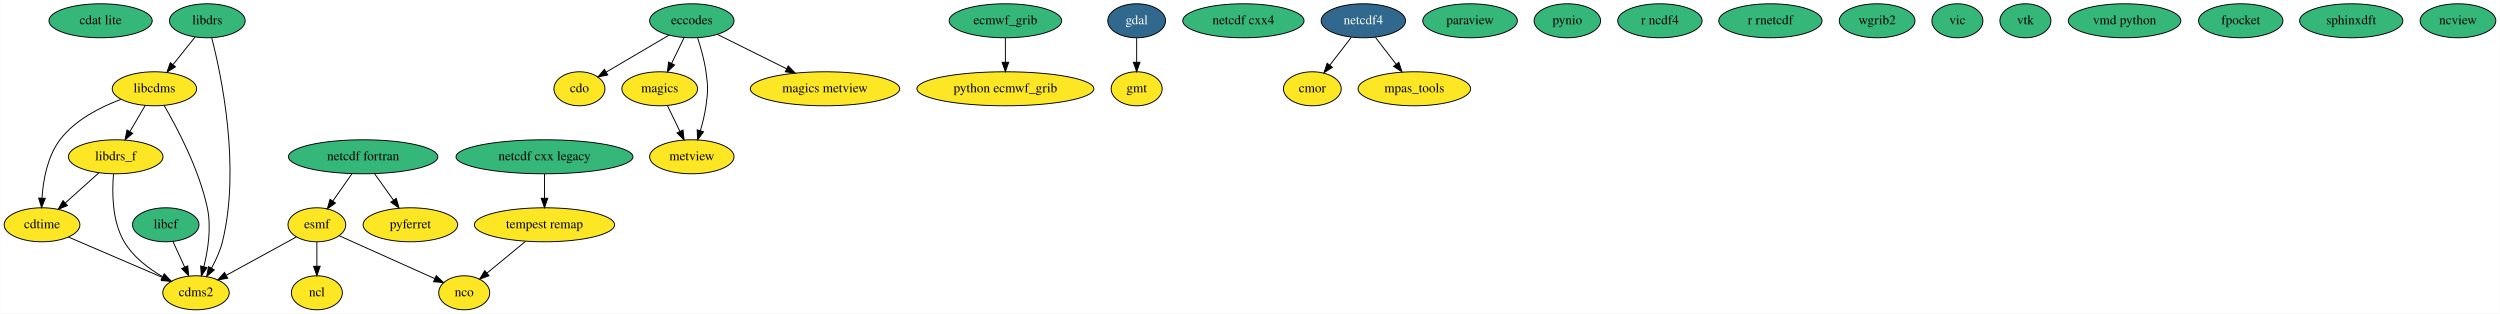
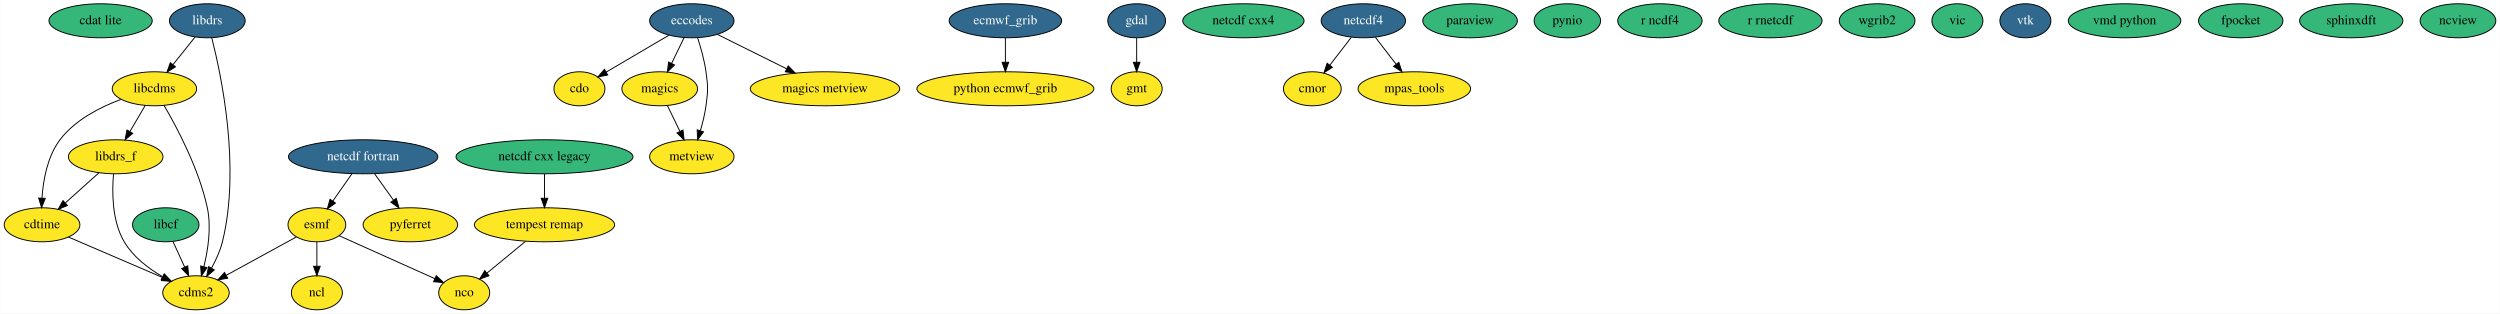
<svg xmlns="http://www.w3.org/2000/svg" width="2647pt" height="332pt" viewBox="0.00 0.00 2646.59 332.00">
  <g id="graph0" class="graph" transform="scale(1 1) rotate(0) translate(4 328)">
    <polygon fill="white" stroke="transparent" points="-4,4 -4,-328 2642.59,-328 2642.59,4 -4,4" />
    <g id="node1" class="node">
      <ellipse fill="#35b779" stroke="black" cx="102.3" cy="-306" rx="54.69" ry="18" />
      <text text-anchor="middle" x="102.3" y="-302.3" font-family="Times,serif" font-size="14.00">cdat lite</text>
    </g>
    <g id="node2" class="node">
      <ellipse fill="#fde725" stroke="black" cx="203.3" cy="-18" rx="35.19" ry="18" />
      <text text-anchor="middle" x="203.3" y="-14.3" font-family="Times,serif" font-size="14.00">cdms2</text>
    </g>
    <g id="node3" class="node">
      <ellipse fill="#fde725" stroke="black" cx="609.3" cy="-234" rx="27" ry="18" />
      <text text-anchor="middle" x="609.3" y="-230.3" font-family="Times,serif" font-size="14.00">cdo</text>
    </g>
    <g id="node4" class="node">
      <ellipse fill="#fde725" stroke="black" cx="40.3" cy="-90" rx="40.09" ry="18" />
      <text text-anchor="middle" x="40.3" y="-86.3" font-family="Times,serif" font-size="14.00">cdtime</text>
    </g>
    <g id="edge1" class="edge">
      <path fill="none" stroke="black" d="M68.32,-76.97C95.91,-65.11 138.16,-46.97 168.03,-34.15" />
      <polygon fill="black" stroke="black" points="169.45,-37.35 177.25,-30.18 166.68,-30.91 169.45,-37.35" />
    </g>
    <g id="node5" class="node">
-       <ellipse fill="#35b779" stroke="black" cx="728.3" cy="-306" rx="44.69" ry="18" />
-       <text text-anchor="middle" x="728.3" y="-302.3" font-family="Times,serif" font-size="14.00">eccodes</text>
+       <ellipse fill="#31688e" stroke="black" cx="728.3" cy="-306" rx="44.69" ry="18" />
+       <text text-anchor="middle" x="728.3" y="-302.3" font-family="Times,serif" font-size="14.00" fill="white">eccodes</text>
    </g>
    <g id="edge2" class="edge">
      <path fill="none" stroke="black" d="M703.93,-290.67C684.7,-279.36 657.86,-263.57 637.67,-251.69" />
      <polygon fill="black" stroke="black" points="639.31,-248.59 628.91,-246.54 635.76,-254.63 639.31,-248.59" />
    </g>
    <g id="node14" class="node">
      <ellipse fill="#fde725" stroke="black" cx="694.3" cy="-234" rx="40.09" ry="18" />
      <text text-anchor="middle" x="694.3" y="-230.3" font-family="Times,serif" font-size="14.00">magics</text>
    </g>
    <g id="edge3" class="edge">
      <path fill="none" stroke="black" d="M720.07,-288.05C716.1,-279.89 711.25,-269.91 706.84,-260.82" />
      <polygon fill="black" stroke="black" points="709.97,-259.25 702.45,-251.79 703.67,-262.31 709.97,-259.25" />
    </g>
    <g id="node32" class="node">
      <ellipse fill="#fde725" stroke="black" cx="728.3" cy="-162" rx="44.69" ry="18" />
      <text text-anchor="middle" x="728.3" y="-158.3" font-family="Times,serif" font-size="14.00">metview</text>
    </g>
    <g id="edge5" class="edge">
      <path fill="none" stroke="black" d="M734.38,-288.07C737.75,-277.79 741.59,-264.31 743.3,-252 745.5,-236.15 745.5,-231.85 743.3,-216 742.08,-207.25 739.79,-197.9 737.35,-189.54" />
      <polygon fill="black" stroke="black" points="740.68,-188.45 734.38,-179.93 733.99,-190.52 740.68,-188.45" />
    </g>
    <g id="node38" class="node">
      <ellipse fill="#fde725" stroke="black" cx="869.3" cy="-234" rx="79.09" ry="18" />
      <text text-anchor="middle" x="869.3" y="-230.3" font-family="Times,serif" font-size="14.00">magics metview</text>
    </g>
    <g id="edge4" class="edge">
      <path fill="none" stroke="black" d="M755.48,-291.5C776.25,-281.19 805.21,-266.81 828.72,-255.14" />
      <polygon fill="black" stroke="black" points="830.36,-258.24 837.76,-250.65 827.25,-251.97 830.36,-258.24" />
    </g>
    <g id="node6" class="node">
-       <ellipse fill="#35b779" stroke="black" cx="1060.3" cy="-306" rx="59.59" ry="18" />
-       <text text-anchor="middle" x="1060.3" y="-302.3" font-family="Times,serif" font-size="14.00">ecmwf_grib</text>
+       <ellipse fill="#31688e" stroke="black" cx="1060.3" cy="-306" rx="59.59" ry="18" />
+       <text text-anchor="middle" x="1060.3" y="-302.3" font-family="Times,serif" font-size="14.00" fill="white">ecmwf_grib</text>
    </g>
    <g id="node23" class="node">
      <ellipse fill="#fde725" stroke="black" cx="1060.3" cy="-234" rx="93.68" ry="18" />
      <text text-anchor="middle" x="1060.3" y="-230.3" font-family="Times,serif" font-size="14.00">python ecmwf_grib</text>
    </g>
    <g id="edge6" class="edge">
      <path fill="none" stroke="black" d="M1060.3,-287.7C1060.3,-279.98 1060.3,-270.71 1060.3,-262.11" />
      <polygon fill="black" stroke="black" points="1063.8,-262.1 1060.3,-252.1 1056.8,-262.1 1063.8,-262.1" />
    </g>
    <g id="node7" class="node">
      <ellipse fill="#fde725" stroke="black" cx="331.3" cy="-90" rx="30.59" ry="18" />
      <text text-anchor="middle" x="331.3" y="-86.3" font-family="Times,serif" font-size="14.00">esmf</text>
    </g>
    <g id="edge7" class="edge">
      <path fill="none" stroke="black" d="M309.58,-77.13C289.18,-65.97 258.4,-49.14 235.21,-36.45" />
      <polygon fill="black" stroke="black" points="236.87,-33.37 226.42,-31.64 233.51,-39.51 236.87,-33.37" />
    </g>
    <g id="node15" class="node">
      <ellipse fill="#fde725" stroke="black" cx="331.3" cy="-18" rx="27" ry="18" />
      <text text-anchor="middle" x="331.3" y="-14.3" font-family="Times,serif" font-size="14.00">ncl</text>
    </g>
    <g id="edge8" class="edge">
      <path fill="none" stroke="black" d="M331.3,-71.7C331.3,-63.98 331.3,-54.71 331.3,-46.11" />
      <polygon fill="black" stroke="black" points="334.8,-46.1 331.3,-36.1 327.8,-46.1 334.8,-46.1" />
    </g>
    <g id="node16" class="node">
      <ellipse fill="#fde725" stroke="black" cx="487.3" cy="-18" rx="27" ry="18" />
      <text text-anchor="middle" x="487.3" y="-14.3" font-family="Times,serif" font-size="14.00">nco</text>
    </g>
    <g id="edge9" class="edge">
      <path fill="none" stroke="black" d="M354.99,-78.37C382.06,-66.22 426.46,-46.3 456.27,-32.92" />
      <polygon fill="black" stroke="black" points="457.71,-36.11 465.4,-28.83 454.84,-29.73 457.71,-36.11" />
    </g>
    <g id="node8" class="node">
      <ellipse fill="#31688e" stroke="black" cx="1199.3" cy="-306" rx="30.59" ry="18" />
      <text text-anchor="middle" x="1199.3" y="-302.3" font-family="Times,serif" font-size="14.00" fill="white">gdal</text>
    </g>
    <g id="node9" class="node">
      <ellipse fill="#fde725" stroke="black" cx="1199.3" cy="-234" rx="27" ry="18" />
      <text text-anchor="middle" x="1199.3" y="-230.3" font-family="Times,serif" font-size="14.00">gmt</text>
    </g>
    <g id="edge10" class="edge">
      <path fill="none" stroke="black" d="M1199.3,-287.7C1199.3,-279.98 1199.3,-270.71 1199.3,-262.11" />
      <polygon fill="black" stroke="black" points="1202.8,-262.1 1199.3,-252.1 1195.8,-262.1 1202.8,-262.1" />
    </g>
    <g id="node10" class="node">
      <ellipse fill="#fde725" stroke="black" cx="159.3" cy="-234" rx="44.69" ry="18" />
      <text text-anchor="middle" x="159.3" y="-230.3" font-family="Times,serif" font-size="14.00">libcdms</text>
    </g>
    <g id="edge11" class="edge">
      <path fill="none" stroke="black" d="M169.49,-216.39C183.1,-193.16 206.5,-149.16 215.3,-108 219.74,-87.23 216.05,-63.35 211.63,-45.56" />
      <polygon fill="black" stroke="black" points="215,-44.6 209,-35.86 208.24,-46.43 215,-44.6" />
    </g>
    <g id="edge12" class="edge">
      <path fill="none" stroke="black" d="M123.62,-222.68C101.82,-214.55 75.17,-201.01 59.3,-180 45.94,-162.32 41.52,-137.3 40.25,-118.29" />
      <polygon fill="black" stroke="black" points="43.74,-118 39.82,-108.16 36.74,-118.29 43.74,-118" />
    </g>
    <g id="node13" class="node">
      <ellipse fill="#fde725" stroke="black" cx="118.3" cy="-162" rx="50.09" ry="18" />
      <text text-anchor="middle" x="118.3" y="-158.3" font-family="Times,serif" font-size="14.00">libdrs_f</text>
    </g>
    <g id="edge13" class="edge">
      <path fill="none" stroke="black" d="M149.58,-216.41C144.75,-208.16 138.8,-198.01 133.39,-188.78" />
      <polygon fill="black" stroke="black" points="136.3,-186.82 128.23,-179.96 130.26,-190.35 136.3,-186.82" />
    </g>
    <g id="node11" class="node">
      <ellipse fill="#35b779" stroke="black" cx="171.3" cy="-90" rx="35.19" ry="18" />
      <text text-anchor="middle" x="171.3" y="-86.3" font-family="Times,serif" font-size="14.00">libcf</text>
    </g>
    <g id="edge14" class="edge">
      <path fill="none" stroke="black" d="M178.88,-72.41C182.61,-64.25 187.2,-54.22 191.38,-45.07" />
      <polygon fill="black" stroke="black" points="194.57,-46.51 195.55,-35.96 188.2,-43.6 194.57,-46.51" />
    </g>
    <g id="node12" class="node">
-       <ellipse fill="#35b779" stroke="black" cx="215.3" cy="-306" rx="40.09" ry="18" />
-       <text text-anchor="middle" x="215.3" y="-302.3" font-family="Times,serif" font-size="14.00">libdrs</text>
+       <ellipse fill="#31688e" stroke="black" cx="215.3" cy="-306" rx="40.09" ry="18" />
+       <text text-anchor="middle" x="215.3" y="-302.3" font-family="Times,serif" font-size="14.00" fill="white">libdrs</text>
    </g>
    <g id="edge15" class="edge">
      <path fill="none" stroke="black" d="M219.98,-288.02C229.96,-249.14 250.86,-150.91 231.3,-72 228.91,-62.36 224.4,-52.54 219.7,-44.01" />
      <polygon fill="black" stroke="black" points="222.69,-42.18 214.6,-35.34 216.65,-45.73 222.69,-42.18" />
    </g>
    <g id="edge16" class="edge">
      <path fill="none" stroke="black" d="M202.31,-288.76C195.41,-280.14 186.79,-269.36 179.08,-259.73" />
      <polygon fill="black" stroke="black" points="181.58,-257.26 172.6,-251.63 176.12,-261.63 181.58,-257.26" />
    </g>
    <g id="edge17" class="edge">
      <path fill="none" stroke="black" d="M116.01,-143.98C114.33,-125.05 114.23,-94.23 127.3,-72 136.61,-56.15 152.75,-43.89 167.77,-35.17" />
      <polygon fill="black" stroke="black" points="169.8,-38.06 176.91,-30.2 166.45,-31.91 169.8,-38.06" />
    </g>
    <g id="edge18" class="edge">
      <path fill="none" stroke="black" d="M100.6,-145.12C90.08,-135.68 76.58,-123.56 65.02,-113.19" />
      <polygon fill="black" stroke="black" points="67.17,-110.41 57.39,-106.34 62.49,-115.62 67.17,-110.41" />
    </g>
    <g id="edge19" class="edge">
      <path fill="none" stroke="black" d="M702.53,-216.05C706.49,-207.89 711.34,-197.91 715.75,-188.82" />
      <polygon fill="black" stroke="black" points="718.92,-190.31 720.14,-179.79 712.62,-187.25 718.92,-190.31" />
    </g>
    <g id="node17" class="node">
      <ellipse fill="#35b779" stroke="black" cx="1312.3" cy="-306" rx="64.19" ry="18" />
      <text text-anchor="middle" x="1312.3" y="-302.3" font-family="Times,serif" font-size="14.00">netcdf cxx4</text>
    </g>
    <g id="node18" class="node">
-       <ellipse fill="#35b779" stroke="black" cx="380.3" cy="-162" rx="79.09" ry="18" />
-       <text text-anchor="middle" x="380.3" y="-158.3" font-family="Times,serif" font-size="14.00">netcdf fortran</text>
+       <ellipse fill="#31688e" stroke="black" cx="380.3" cy="-162" rx="79.09" ry="18" />
+       <text text-anchor="middle" x="380.3" y="-158.3" font-family="Times,serif" font-size="14.00" fill="white">netcdf fortran</text>
    </g>
    <g id="edge20" class="edge">
      <path fill="none" stroke="black" d="M368.43,-144.05C362.36,-135.38 354.86,-124.67 348.2,-115.15" />
      <polygon fill="black" stroke="black" points="350.98,-113.01 342.38,-106.83 345.24,-117.03 350.98,-113.01" />
    </g>
    <g id="node21" class="node">
      <ellipse fill="#fde725" stroke="black" cx="430.3" cy="-90" rx="50.09" ry="18" />
      <text text-anchor="middle" x="430.3" y="-86.3" font-family="Times,serif" font-size="14.00">pyferret</text>
    </g>
    <g id="edge21" class="edge">
      <path fill="none" stroke="black" d="M392.4,-144.05C398.42,-135.63 405.81,-125.28 412.46,-115.97" />
      <polygon fill="black" stroke="black" points="415.34,-117.96 418.3,-107.79 409.64,-113.89 415.34,-117.96" />
    </g>
    <g id="node19" class="node">
      <ellipse fill="#31688e" stroke="black" cx="1439.3" cy="-306" rx="44.69" ry="18" />
      <text text-anchor="middle" x="1439.3" y="-302.3" font-family="Times,serif" font-size="14.00" fill="white">netcdf4</text>
    </g>
    <g id="node30" class="node">
      <ellipse fill="#fde725" stroke="black" cx="1385.3" cy="-234" rx="30.59" ry="18" />
      <text text-anchor="middle" x="1385.3" y="-230.3" font-family="Times,serif" font-size="14.00">cmor</text>
    </g>
    <g id="edge22" class="edge">
      <path fill="none" stroke="black" d="M1426.5,-288.41C1419.74,-279.66 1411.33,-268.75 1403.87,-259.08" />
      <polygon fill="black" stroke="black" points="1406.51,-256.77 1397.63,-250.99 1400.97,-261.04 1406.51,-256.77" />
    </g>
    <g id="node33" class="node">
      <ellipse fill="#fde725" stroke="black" cx="1493.3" cy="-234" rx="59.59" ry="18" />
      <text text-anchor="middle" x="1493.3" y="-230.3" font-family="Times,serif" font-size="14.00">mpas_tools</text>
    </g>
    <g id="edge23" class="edge">
      <path fill="none" stroke="black" d="M1452.09,-288.41C1458.65,-279.91 1466.78,-269.37 1474.08,-259.91" />
      <polygon fill="black" stroke="black" points="1476.88,-262.01 1480.22,-251.96 1471.34,-257.74 1476.88,-262.01" />
    </g>
    <g id="node20" class="node">
      <ellipse fill="#35b779" stroke="black" cx="1552.3" cy="-306" rx="50.09" ry="18" />
      <text text-anchor="middle" x="1552.3" y="-302.3" font-family="Times,serif" font-size="14.00">paraview</text>
    </g>
    <g id="node22" class="node">
      <ellipse fill="#35b779" stroke="black" cx="1655.3" cy="-306" rx="35.19" ry="18" />
      <text text-anchor="middle" x="1655.3" y="-302.3" font-family="Times,serif" font-size="14.00">pynio</text>
    </g>
    <g id="node24" class="node">
      <ellipse fill="#35b779" stroke="black" cx="1753.3" cy="-306" rx="44.69" ry="18" />
      <text text-anchor="middle" x="1753.3" y="-302.3" font-family="Times,serif" font-size="14.00">r ncdf4</text>
    </g>
    <g id="node25" class="node">
      <ellipse fill="#35b779" stroke="black" cx="1870.3" cy="-306" rx="54.69" ry="18" />
      <text text-anchor="middle" x="1870.3" y="-302.3" font-family="Times,serif" font-size="14.00">r rnetcdf</text>
    </g>
    <g id="node26" class="node">
      <ellipse fill="#35b779" stroke="black" cx="1983.3" cy="-306" rx="40.09" ry="18" />
      <text text-anchor="middle" x="1983.3" y="-302.3" font-family="Times,serif" font-size="14.00">wgrib2</text>
    </g>
    <g id="node27" class="node">
      <ellipse fill="#35b779" stroke="black" cx="2068.3" cy="-306" rx="27" ry="18" />
      <text text-anchor="middle" x="2068.3" y="-302.3" font-family="Times,serif" font-size="14.00">vic</text>
    </g>
    <g id="node28" class="node">
-       <ellipse fill="#35b779" stroke="black" cx="2140.3" cy="-306" rx="27" ry="18" />
-       <text text-anchor="middle" x="2140.3" y="-302.3" font-family="Times,serif" font-size="14.00">vtk</text>
+       <ellipse fill="#31688e" stroke="black" cx="2140.3" cy="-306" rx="27" ry="18" />
+       <text text-anchor="middle" x="2140.3" y="-302.3" font-family="Times,serif" font-size="14.00" fill="white">vtk</text>
    </g>
    <g id="node29" class="node">
      <ellipse fill="#35b779" stroke="black" cx="2245.3" cy="-306" rx="59.59" ry="18" />
      <text text-anchor="middle" x="2245.3" y="-302.3" font-family="Times,serif" font-size="14.00">vmd python</text>
    </g>
    <g id="node31" class="node">
      <ellipse fill="#fde725" stroke="black" cx="572.3" cy="-90" rx="74.19" ry="18" />
      <text text-anchor="middle" x="572.3" y="-86.3" font-family="Times,serif" font-size="14.00">tempest remap</text>
    </g>
    <g id="edge24" class="edge">
      <path fill="none" stroke="black" d="M552.15,-72.41C539.99,-62.4 524.41,-49.57 511.57,-38.99" />
      <polygon fill="black" stroke="black" points="513.54,-36.08 503.6,-32.42 509.09,-41.48 513.54,-36.08" />
    </g>
    <g id="node34" class="node">
      <ellipse fill="#35b779" stroke="black" cx="2368.3" cy="-306" rx="44.69" ry="18" />
      <text text-anchor="middle" x="2368.3" y="-302.3" font-family="Times,serif" font-size="14.00">fpocket</text>
    </g>
    <g id="node35" class="node">
      <ellipse fill="#35b779" stroke="black" cx="2485.3" cy="-306" rx="54.69" ry="18" />
      <text text-anchor="middle" x="2485.3" y="-302.3" font-family="Times,serif" font-size="14.00">sphinxdft</text>
    </g>
    <g id="node36" class="node">
      <ellipse fill="#35b779" stroke="black" cx="2598.3" cy="-306" rx="40.09" ry="18" />
      <text text-anchor="middle" x="2598.3" y="-302.3" font-family="Times,serif" font-size="14.00">ncview</text>
    </g>
    <g id="node37" class="node">
      <ellipse fill="#35b779" stroke="black" cx="572.3" cy="-162" rx="93.68" ry="18" />
      <text text-anchor="middle" x="572.3" y="-158.3" font-family="Times,serif" font-size="14.00">netcdf cxx legacy</text>
    </g>
    <g id="edge25" class="edge">
      <path fill="none" stroke="black" d="M572.3,-143.7C572.3,-135.98 572.3,-126.71 572.3,-118.11" />
      <polygon fill="black" stroke="black" points="575.8,-118.1 572.3,-108.1 568.8,-118.1 575.8,-118.1" />
    </g>
  </g>
</svg>
